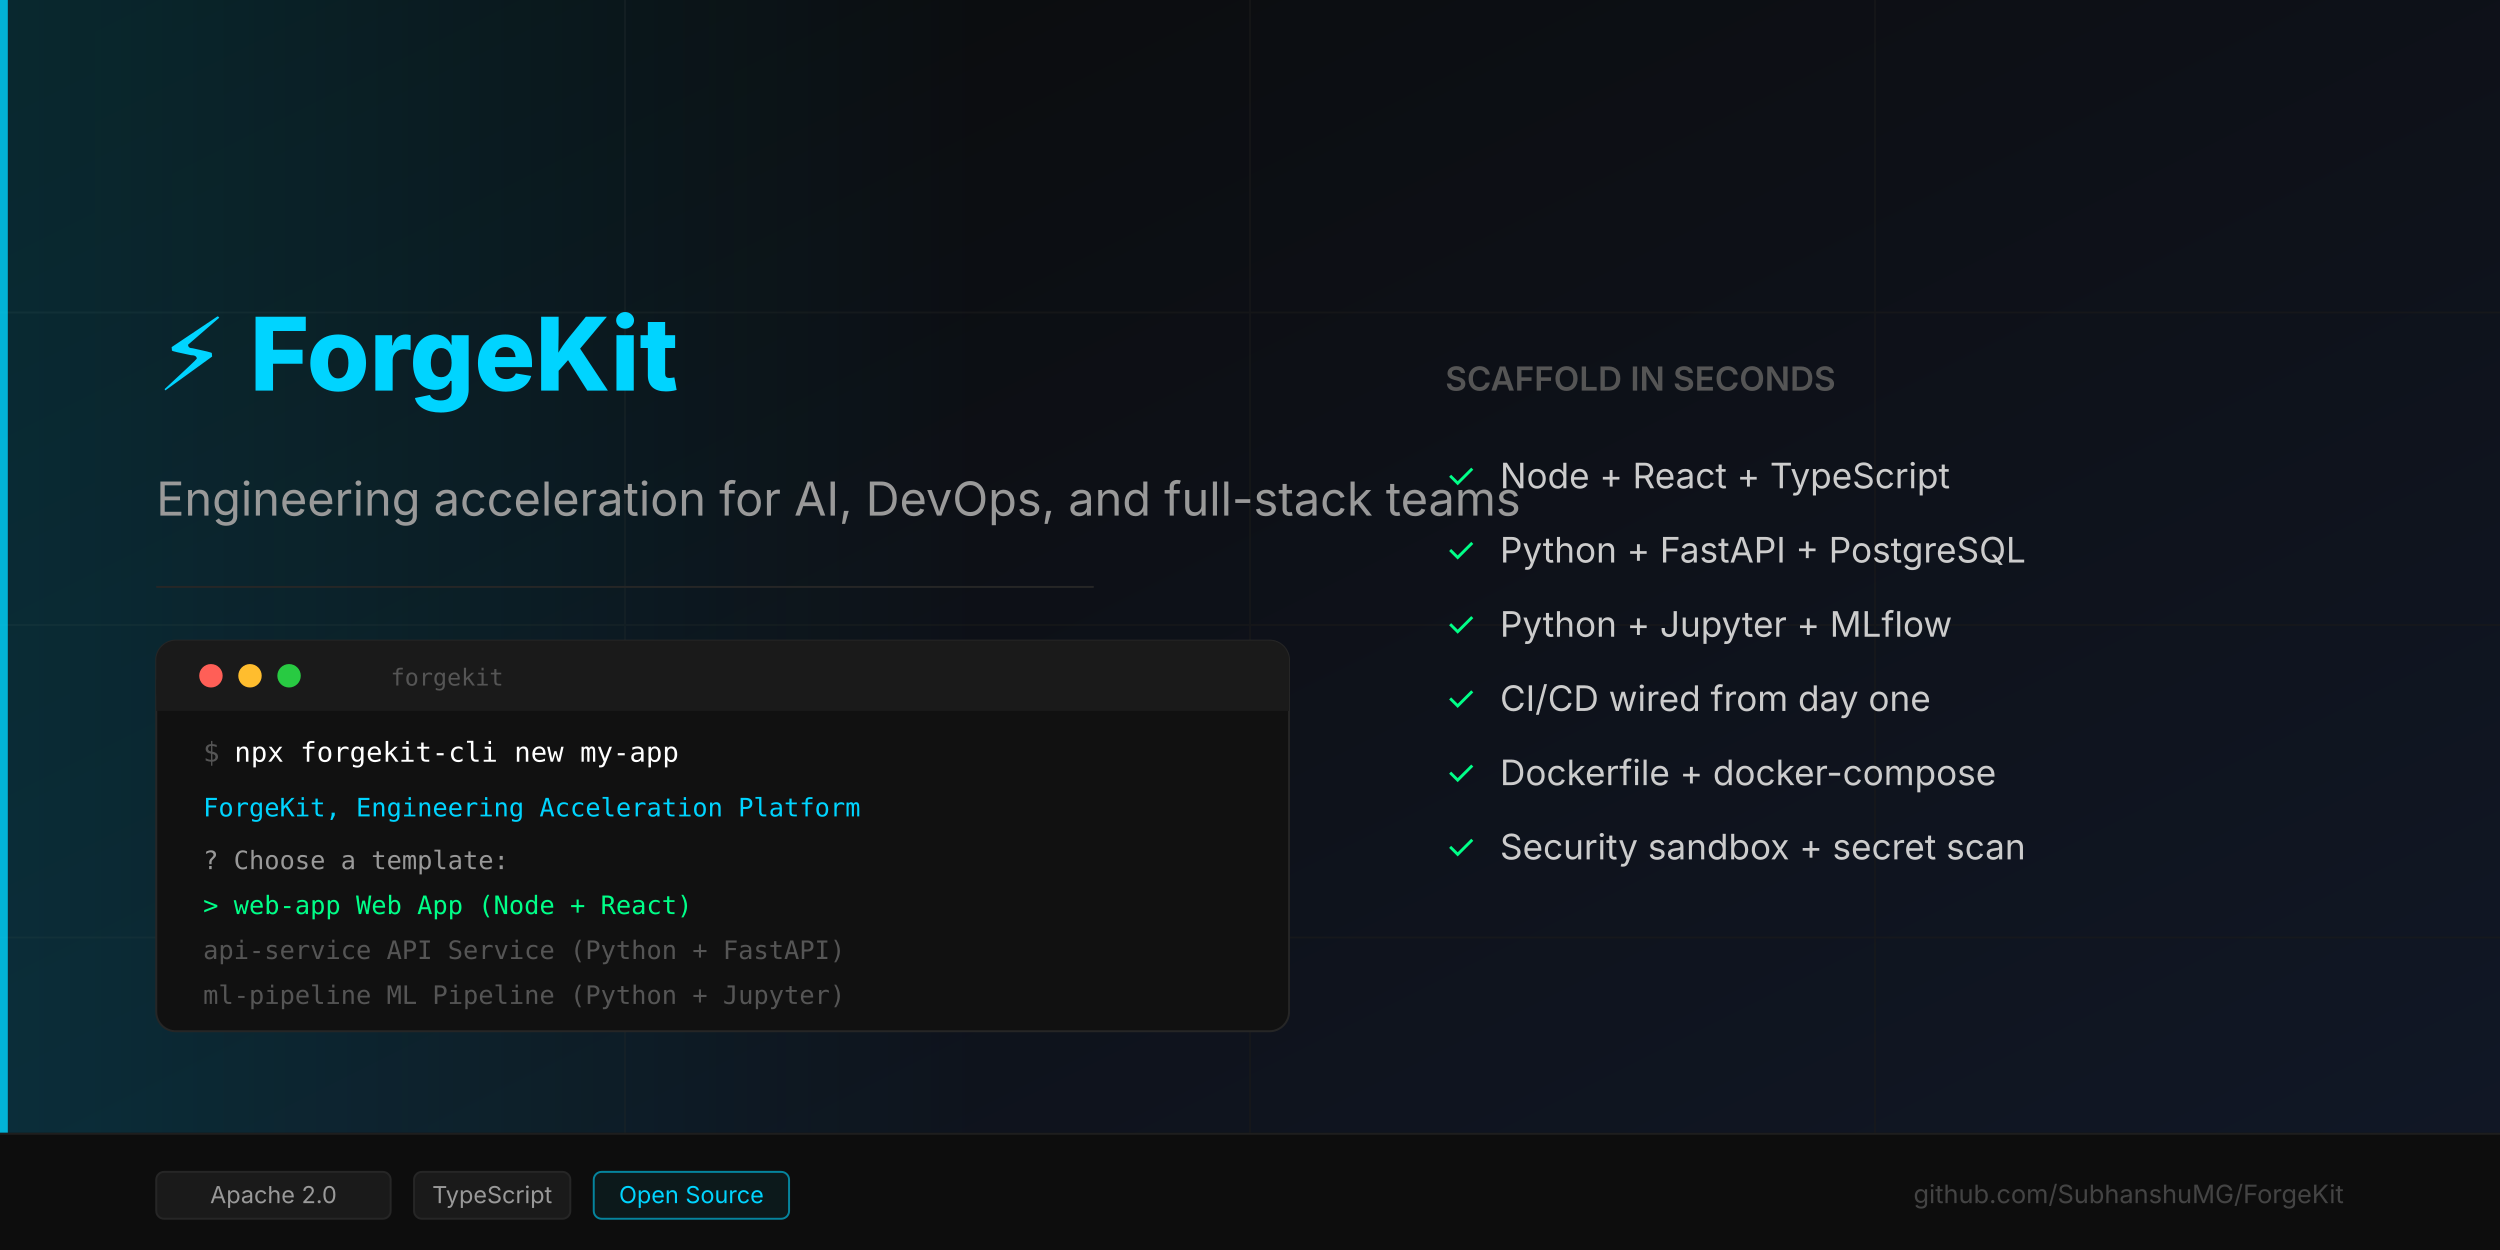
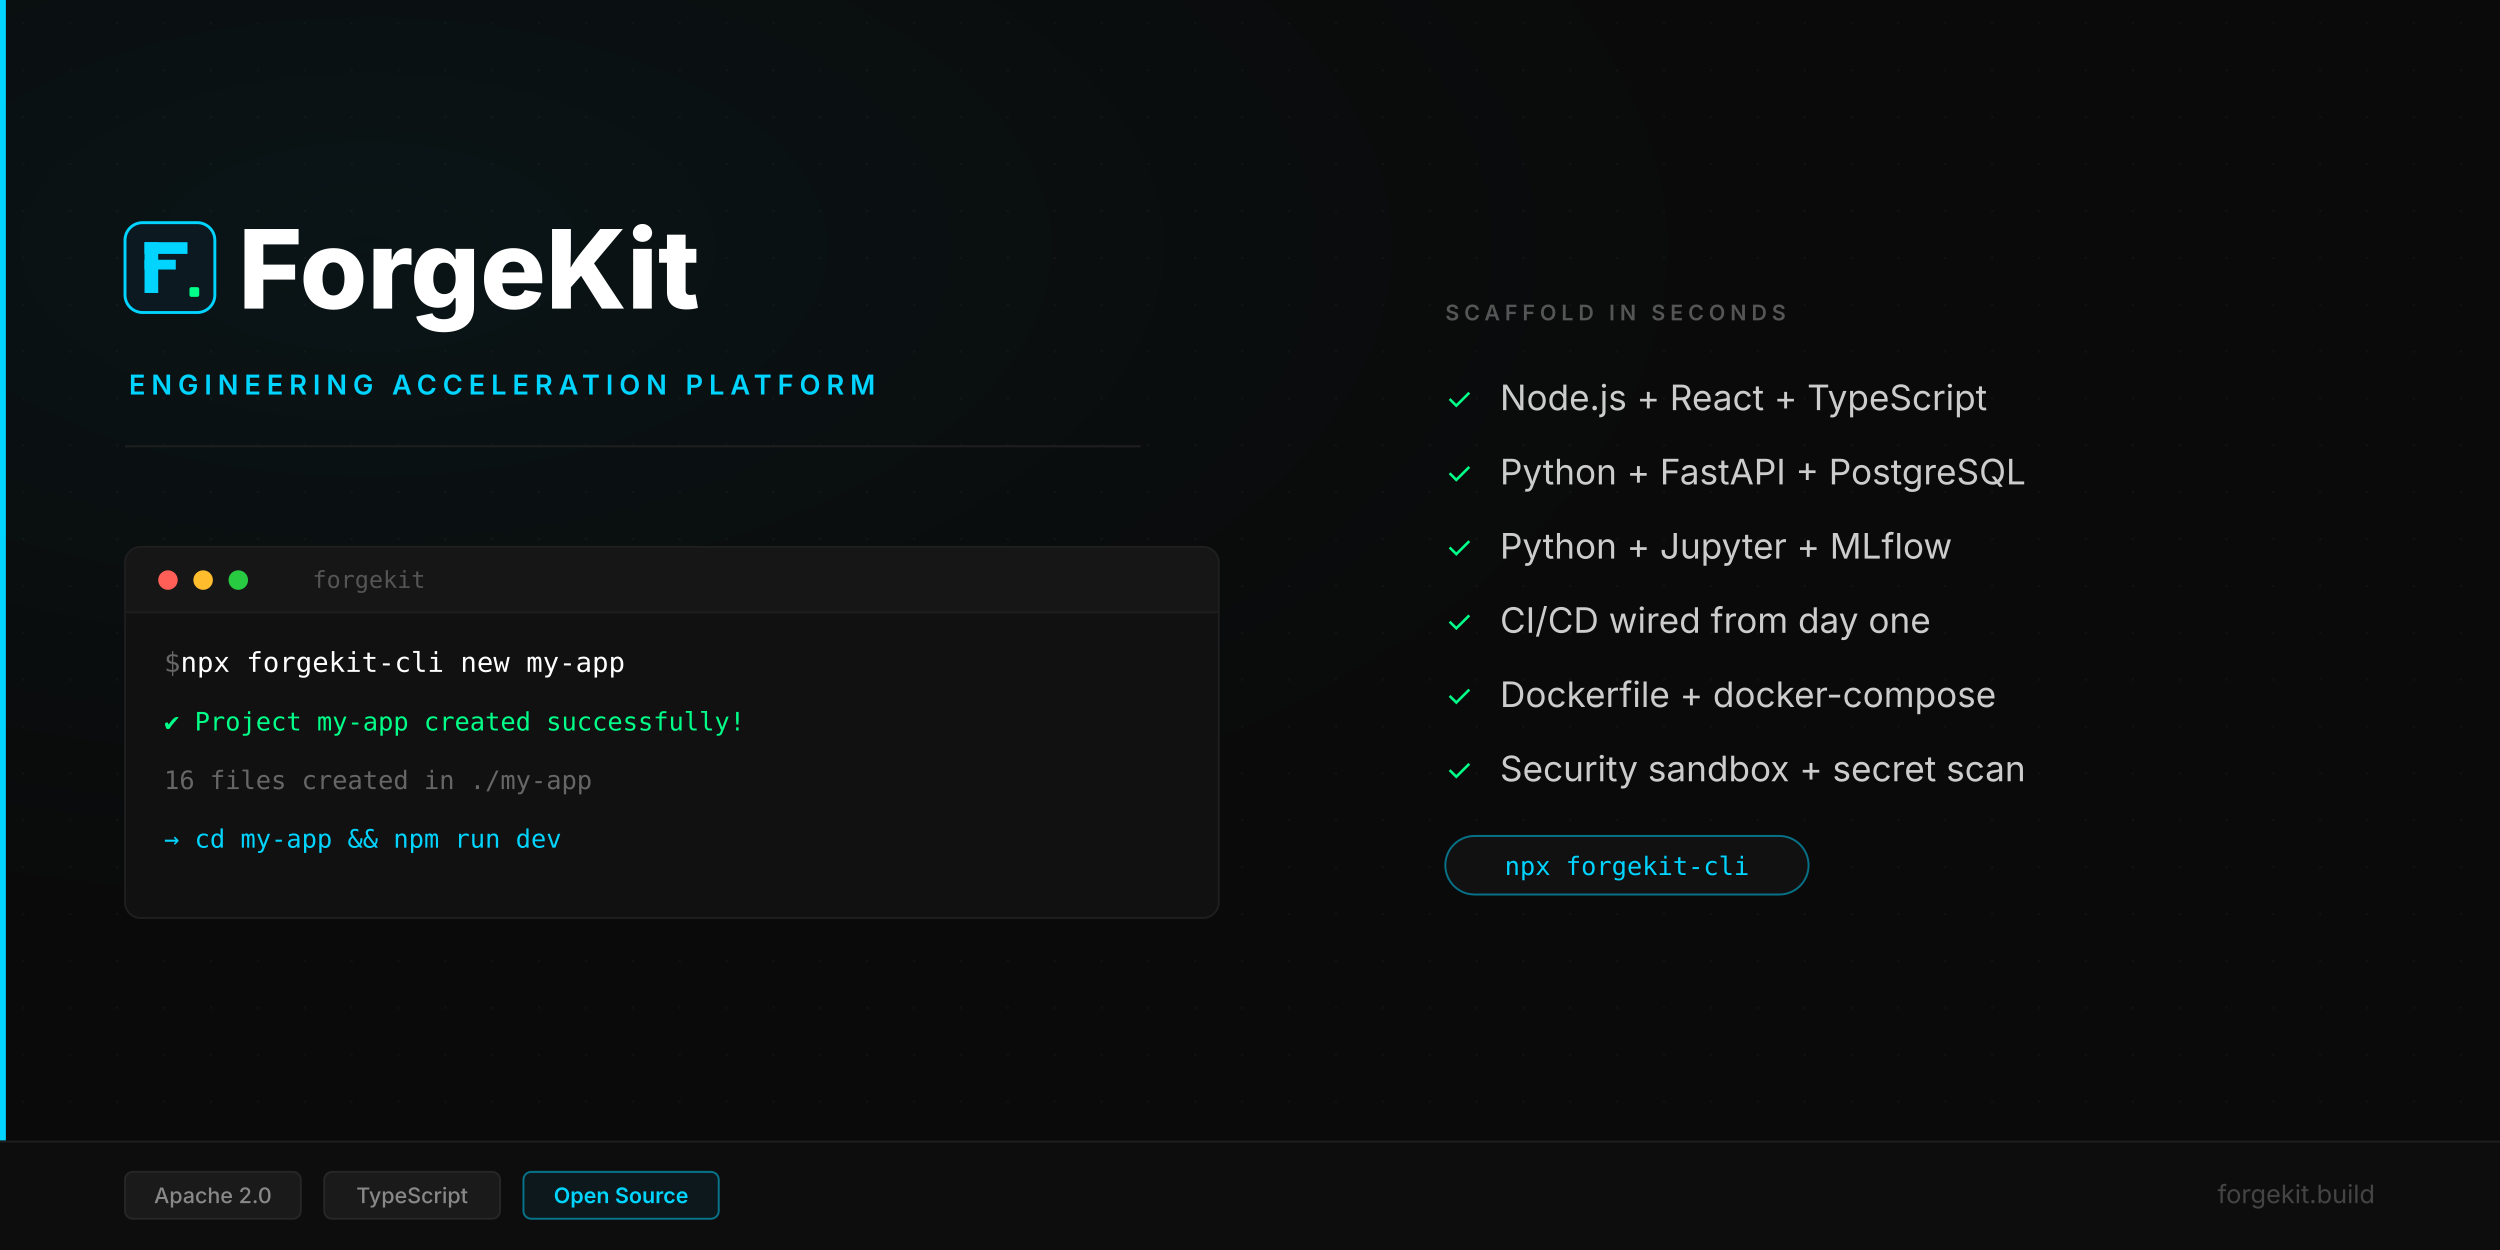
<svg xmlns="http://www.w3.org/2000/svg" width="1280" height="640" viewBox="0 0 1280 640">
  <defs>
-     <linearGradient id="bg" x1="0%" y1="0%" x2="100%" y2="100%">
-       <stop offset="0%" style="stop-color:#0a0a0a" />
-       <stop offset="100%" style="stop-color:#111827" />
-     </linearGradient>
-     <linearGradient id="accent-glow" x1="0%" y1="0%" x2="100%" y2="0%">
-       <stop offset="0%" style="stop-color:#00d4ff;stop-opacity:0.15" />
-       <stop offset="100%" style="stop-color:#00d4ff;stop-opacity:0" />
-     </linearGradient>
+     <radialGradient id="glow" cx="15%" cy="20%" r="55%" fx="15%" fy="20%">
+       <stop offset="0%" stop-color="#00d4ff" stop-opacity="0.05" />
+       <stop offset="60%" stop-color="#00d4ff" stop-opacity="0.015" />
+       <stop offset="100%" stop-color="#00d4ff" stop-opacity="0" />
+     </radialGradient>
+     <pattern id="dots" x="0" y="0" width="24" height="24" patternUnits="userSpaceOnUse">
+       <circle cx="12" cy="12" r="0.7" fill="#ffffff" opacity="0.03" />
+     </pattern>
+     <clipPath id="terminal-clip">
+       <rect x="64" y="280" width="560" height="190" rx="8" />
+     </clipPath>
  </defs>
-   <rect width="1280" height="640" fill="url(#bg)" />
-   <g stroke="#1a1a1a" stroke-width="1" opacity="0.6">
-     <line x1="0" y1="160" x2="1280" y2="160" />
-     <line x1="0" y1="320" x2="1280" y2="320" />
-     <line x1="0" y1="480" x2="1280" y2="480" />
-     <line x1="320" y1="0" x2="320" y2="640" />
-     <line x1="640" y1="0" x2="640" y2="640" />
-     <line x1="960" y1="0" x2="960" y2="640" />
+   <rect width="1280" height="640" fill="#0a0a0a" />
+   <rect width="1280" height="640" fill="url(#glow)" />
+   <rect width="1280" height="640" fill="url(#dots)" />
+   <rect x="0" y="0" width="3" height="640" fill="#00d4ff" />
+   <rect x="64" y="114" width="46" height="46" rx="9" fill="#0c1921" stroke="#00d4ff" stroke-width="1.5" />
+   <rect x="74" y="124" width="7" height="26" fill="#00d4ff" />
+   <rect x="74" y="124" width="22" height="6" fill="#00d4ff" />
+   <rect x="74" y="133" width="16" height="5" fill="#00d4ff" />
+   <rect x="97" y="147" width="5" height="5" fill="#00ff88" rx="1" />
+   <text x="122" y="158" font-family="-apple-system, BlinkMacSystemFont, 'Segoe UI', sans-serif" font-size="56" font-weight="800" fill="#ffffff">ForgeKit</text>
+   <text x="66" y="202" font-family="-apple-system, BlinkMacSystemFont, 'Segoe UI', sans-serif" font-size="14" font-weight="600" fill="#00d4ff" letter-spacing="3">ENGINEERING ACCELERATION PLATFORM</text>
+   <rect x="64" y="228" width="520" height="1" fill="#1e1e1e" />
+   <g clip-path="url(#terminal-clip)">
+     <rect x="64" y="280" width="560" height="190" rx="8" fill="#111111" />
+     <rect x="64" y="280" width="560" height="34" fill="#161616" />
+     <rect x="64" y="313" width="560" height="1" fill="#1e1e1e" />
  </g>
-   <rect x="0" y="0" width="500" height="640" fill="url(#accent-glow)" />
-   <rect x="0" y="0" width="4" height="640" fill="#00d4ff" opacity="0.8" />
-   <text x="80" y="200" font-family="-apple-system, BlinkMacSystemFont, 'Segoe UI', sans-serif" font-size="52" font-weight="800" fill="#00d4ff">⚡ ForgeKit</text>
-   <text x="80" y="264" font-family="-apple-system, BlinkMacSystemFont, 'Segoe UI', sans-serif" font-size="24" font-weight="400" fill="#999999">Engineering acceleration for AI, DevOps, and full-stack teams</text>
-   <rect x="80" y="300" width="480" height="1" fill="#262626" />
-   <rect x="80" y="328" width="580" height="200" rx="10" fill="#111111" stroke="#262626" stroke-width="1" />
-   <rect x="80" y="328" width="580" height="36" rx="10" fill="#1a1a1a" />
-   <rect x="80" y="348" width="580" height="16" fill="#1a1a1a" />
-   <circle cx="108" cy="346" r="6" fill="#ff5f57" />
-   <circle cx="128" cy="346" r="6" fill="#ffbd2e" />
-   <circle cx="148" cy="346" r="6" fill="#28ca42" />
-   <text x="200" y="351" font-family="'Fira Code', 'Cascadia Code', monospace" font-size="12" fill="#555555">forgekit</text>
-   <text x="104" y="390" font-family="'Fira Code', 'Cascadia Code', monospace" font-size="14" fill="#555555">$</text>
-   <text x="120" y="390" font-family="'Fira Code', 'Cascadia Code', monospace" font-size="14" fill="#ffffff">npx forgekit-cli new my-app</text>
-   <text x="104" y="418" font-family="'Fira Code', 'Cascadia Code', monospace" font-size="13" fill="#00d4ff">  ForgeKit, Engineering Acceleration Platform</text>
-   <text x="104" y="445" font-family="'Fira Code', 'Cascadia Code', monospace" font-size="13" fill="#999999">  ? Choose a template:</text>
-   <text x="104" y="468" font-family="'Fira Code', 'Cascadia Code', monospace" font-size="13" fill="#00ff88">  &gt; web-app   Web App (Node + React)</text>
-   <text x="104" y="491" font-family="'Fira Code', 'Cascadia Code', monospace" font-size="13" fill="#555555">    api-service   API Service (Python + FastAPI)</text>
-   <text x="104" y="514" font-family="'Fira Code', 'Cascadia Code', monospace" font-size="13" fill="#555555">    ml-pipeline   ML Pipeline (Python + Jupyter)</text>
-   <text x="740" y="200" font-family="-apple-system, BlinkMacSystemFont, 'Segoe UI', sans-serif" font-size="17" font-weight="600" fill="#555555">SCAFFOLD IN SECONDS</text>
+   <rect x="64" y="280" width="560" height="190" rx="8" fill="none" stroke="#1e1e1e" stroke-width="1" />
+   <circle cx="86" cy="297" r="5" fill="#ff5f57" />
+   <circle cx="104" cy="297" r="5" fill="#ffbd2e" />
+   <circle cx="122" cy="297" r="5" fill="#28ca42" />
+   <text x="160" y="301" font-family="'Fira Code', 'Cascadia Code', 'JetBrains Mono', monospace" font-size="12" fill="#555555">forgekit</text>
+   <text x="84" y="344" font-family="'Fira Code', 'Cascadia Code', 'JetBrains Mono', monospace" font-size="14" fill="#ffffff">
+     <tspan fill="#666666">$ </tspan>npx forgekit-cli new my-app
+   </text>
+   <text x="84" y="374" font-family="'Fira Code', 'Cascadia Code', 'JetBrains Mono', monospace" font-size="13" fill="#00ff88">  ✔ Project my-app created successfully!</text>
+   <text x="84" y="404" font-family="'Fira Code', 'Cascadia Code', 'JetBrains Mono', monospace" font-size="13" fill="#666666">  16 files created in ./my-app</text>
+   <text x="84" y="434" font-family="'Fira Code', 'Cascadia Code', 'JetBrains Mono', monospace" font-size="13" fill="#00d4ff">  → cd my-app &amp;&amp; npm run dev</text>
+   <text x="740" y="164" font-family="-apple-system, BlinkMacSystemFont, 'Segoe UI', sans-serif" font-size="11" font-weight="600" fill="#555555" letter-spacing="2.5">SCAFFOLD IN SECONDS</text>
  <g font-family="-apple-system, BlinkMacSystemFont, 'Segoe UI', sans-serif" font-size="18">
-     <text x="740" y="250" fill="#00ff88">✓</text>
-     <text x="768" y="250" fill="#cccccc">Node + React + TypeScript</text>
-     <text x="740" y="288" fill="#00ff88">✓</text>
-     <text x="768" y="288" fill="#cccccc">Python + FastAPI + PostgreSQL</text>
-     <text x="740" y="326" fill="#00ff88">✓</text>
-     <text x="768" y="326" fill="#cccccc">Python + Jupyter + MLflow</text>
-     <text x="740" y="364" fill="#00ff88">✓</text>
-     <text x="768" y="364" fill="#cccccc">CI/CD wired from day one</text>
-     <text x="740" y="402" fill="#00ff88">✓</text>
-     <text x="768" y="402" fill="#cccccc">Dockerfile + docker-compose</text>
-     <text x="740" y="440" fill="#00ff88">✓</text>
-     <text x="768" y="440" fill="#cccccc">Security sandbox + secret scan</text>
+     <text x="740" y="210" fill="#00ff88" font-size="16">✓</text>
+     <text x="768" y="210" fill="#cccccc">Node.js + React + TypeScript</text>
+     <text x="740" y="248" fill="#00ff88" font-size="16">✓</text>
+     <text x="768" y="248" fill="#cccccc">Python + FastAPI + PostgreSQL</text>
+     <text x="740" y="286" fill="#00ff88" font-size="16">✓</text>
+     <text x="768" y="286" fill="#cccccc">Python + Jupyter + MLflow</text>
+     <text x="740" y="324" fill="#00ff88" font-size="16">✓</text>
+     <text x="768" y="324" fill="#cccccc">CI/CD wired from day one</text>
+     <text x="740" y="362" fill="#00ff88" font-size="16">✓</text>
+     <text x="768" y="362" fill="#cccccc">Dockerfile + docker-compose</text>
+     <text x="740" y="400" fill="#00ff88" font-size="16">✓</text>
+     <text x="768" y="400" fill="#cccccc">Security sandbox + secret scan</text>
  </g>
-   <rect x="0" y="580" width="1280" height="60" fill="#0d0d0d" />
-   <rect x="0" y="580" width="1280" height="1" fill="#1e1e1e" />
-   <rect x="80" y="600" width="120" height="24" rx="4" fill="#1a1a1a" stroke="#262626" stroke-width="1" />
-   <text x="140" y="616" text-anchor="middle" font-family="-apple-system, sans-serif" font-size="12" fill="#999999">Apache 2.0</text>
-   <rect x="212" y="600" width="80" height="24" rx="4" fill="#1a1a1a" stroke="#262626" stroke-width="1" />
-   <text x="252" y="616" text-anchor="middle" font-family="-apple-system, sans-serif" font-size="12" fill="#999999">TypeScript</text>
-   <rect x="304" y="600" width="100" height="24" rx="4" fill="rgba(0,212,255,0.1)" stroke="#00d4ff" stroke-width="1" opacity="0.6" />
-   <text x="354" y="616" text-anchor="middle" font-family="-apple-system, sans-serif" font-size="12" fill="#00d4ff">Open Source</text>
-   <text x="1200" y="616" text-anchor="end" font-family="-apple-system, sans-serif" font-size="13" fill="#444444">github.com/SubhanshuMG/ForgeKit</text>
+   <rect x="740" y="428" width="186" height="30" rx="15" fill="#111111" stroke="#00d4ff" stroke-width="1" stroke-opacity="0.5" />
+   <text x="833" y="448" text-anchor="middle" font-family="'Fira Code', 'Cascadia Code', 'JetBrains Mono', monospace" font-size="13" fill="#00d4ff">npx forgekit-cli</text>
+   <rect x="0" y="584" width="1280" height="56" fill="#0d0d0d" />
+   <rect x="0" y="584" width="1280" height="1" fill="#1e1e1e" />
+   <rect x="64" y="600" width="90" height="24" rx="4" fill="#1a1a1a" stroke="#262626" stroke-width="1" />
+   <text x="109" y="616" text-anchor="middle" font-family="-apple-system, BlinkMacSystemFont, 'Segoe UI', sans-serif" font-size="11" font-weight="500" fill="#888888">Apache 2.0</text>
+   <rect x="166" y="600" width="90" height="24" rx="4" fill="#1a1a1a" stroke="#262626" stroke-width="1" />
+   <text x="211" y="616" text-anchor="middle" font-family="-apple-system, BlinkMacSystemFont, 'Segoe UI', sans-serif" font-size="11" font-weight="500" fill="#888888">TypeScript</text>
+   <rect x="268" y="600" width="100" height="24" rx="4" fill="rgba(0,212,255,0.06)" stroke="#00d4ff" stroke-width="1" stroke-opacity="0.5" />
+   <text x="318" y="616" text-anchor="middle" font-family="-apple-system, BlinkMacSystemFont, 'Segoe UI', sans-serif" font-size="11" font-weight="600" fill="#00d4ff">Open Source</text>
+   <text x="1216" y="616" text-anchor="end" font-family="-apple-system, BlinkMacSystemFont, 'Segoe UI', sans-serif" font-size="13" fill="#444444">forgekit.build</text>
</svg>
